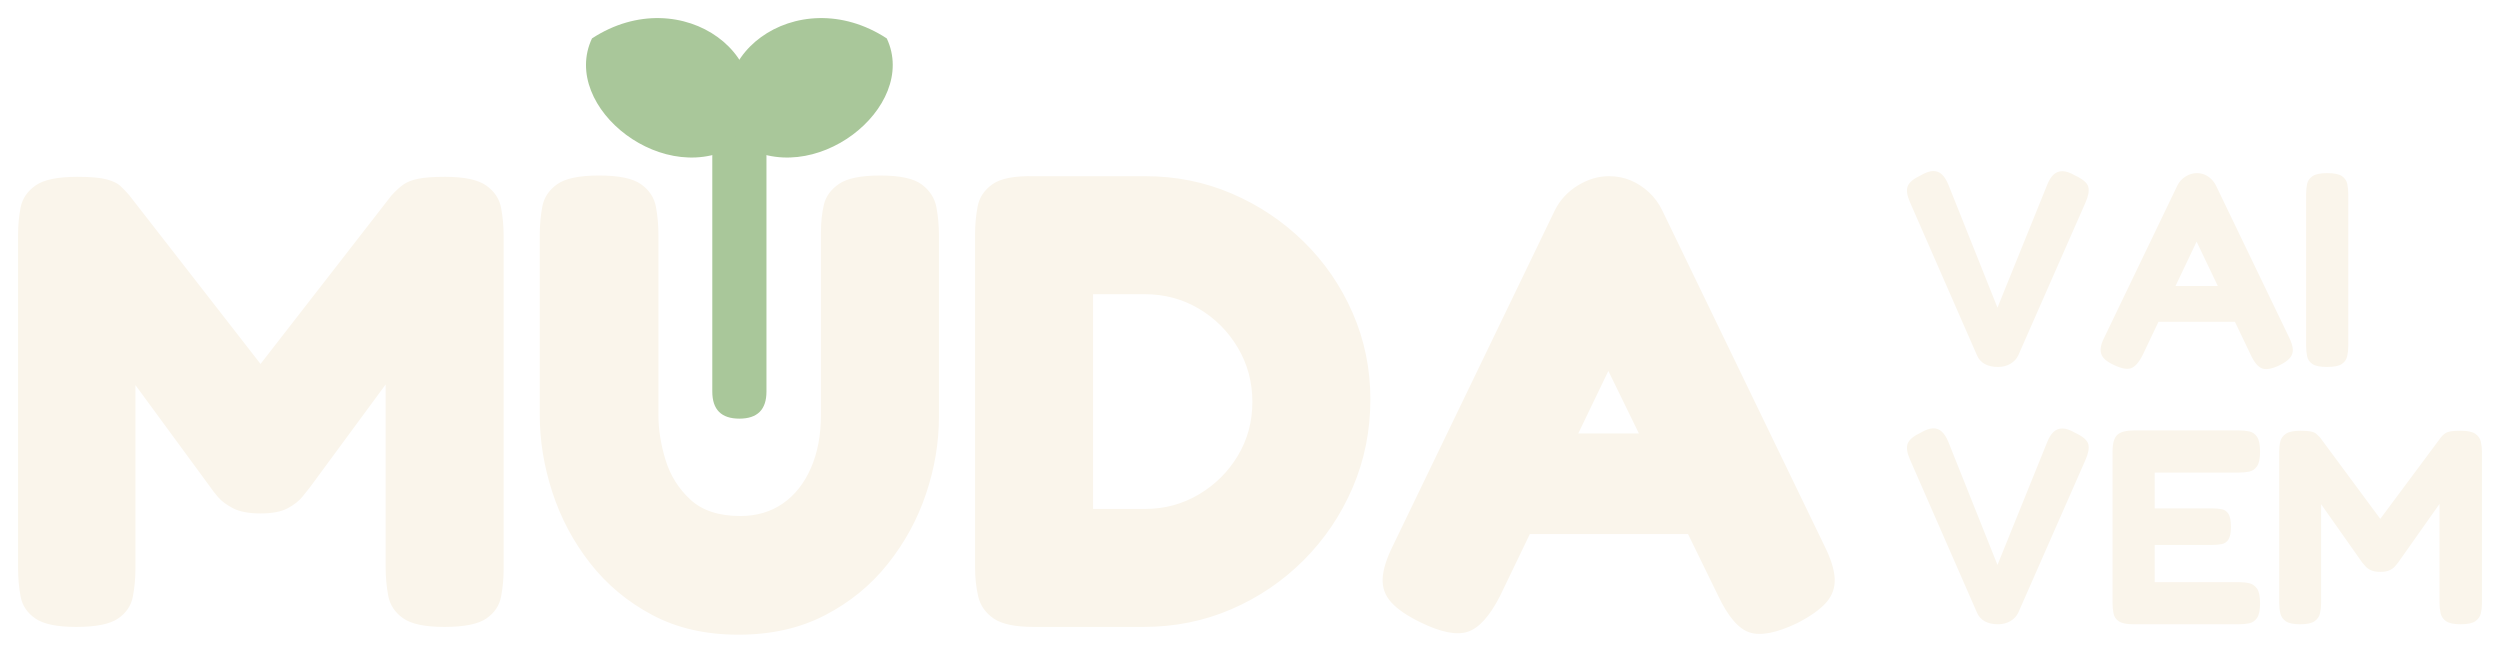
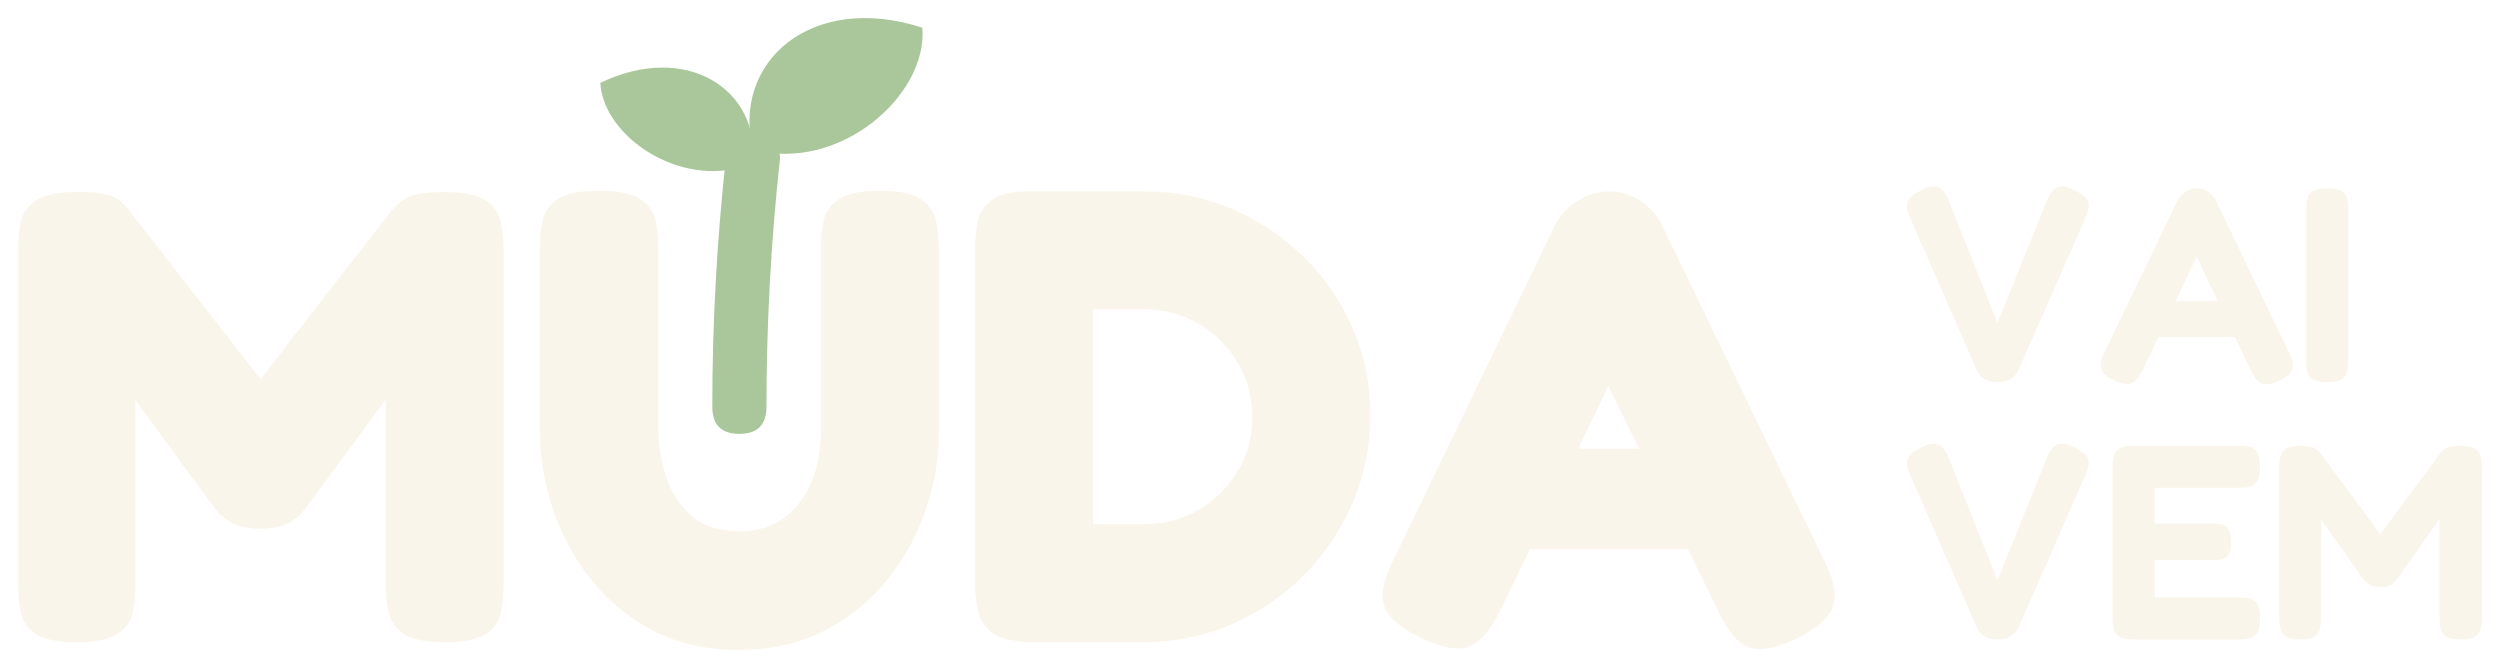
- <svg xmlns="http://www.w3.org/2000/svg" viewBox="0 0 553.81 144.59" role="img" aria-label="Muda Vai Vem">
-   <g transform="translate(4.00 37.74)">
+ <svg xmlns="http://www.w3.org/2000/svg" viewBox="0 0 553.81 147.97" role="img" aria-label="Muda Vai Vem">
+   <g transform="translate(4.00 41.11)">
    <path fill="#FAF5EB" d="M12.86 101.14L12.86 101.14Q6.57 101.14 3.86 99.29Q1.14 97.43 0.57 94.43Q0 91.43 0 88L0 88L0 14.29Q0 11.14 0.57 8.21Q1.14 5.29 3.86 3.36Q6.57 1.43 13.14 1.43L13.14 1.43Q17.57 1.43 19.64 2.00Q21.71 2.57 22.64 3.43Q23.57 4.29 24.57 5.43L24.57 5.43L54.14 43.43L53.29 43.43L82.71 5.57Q84.14 4.00 85.36 3.14Q86.57 2.29 88.64 1.86Q90.71 1.43 94.57 1.43L94.57 1.43Q101.00 1.43 103.71 3.36Q106.43 5.29 107.00 8.29Q107.57 11.29 107.57 14.57L107.57 14.57L107.57 88.29Q107.57 91.43 107.00 94.43Q106.43 97.43 103.71 99.29Q101.00 101.14 94.43 101.14L94.43 101.14Q88.00 101.14 85.29 99.21Q82.57 97.29 82.00 94.21Q81.43 91.14 81.43 88L81.43 88L81.43 47.43L64.71 70.14Q64.14 70.86 63.00 72.29Q61.86 73.71 59.71 74.86Q57.57 76 53.71 76L53.71 76Q49.86 76 47.64 74.86Q45.43 73.71 44.29 72.36Q43.14 71 42.57 70.14L42.57 70.14L26.00 47.57L26.00 88.29Q26.00 91.43 25.43 94.43Q24.86 97.43 22.14 99.29Q19.43 101.14 12.86 101.14ZM159.57 102.86L159.57 102.86Q148.71 102.86 140.50 98.50Q132.29 94.14 126.71 87Q121.14 79.86 118.36 71.29Q115.57 62.71 115.57 54.29L115.57 54.29L115.57 14.29Q115.57 11.00 116.14 8.00Q116.71 5.00 119.43 3.07Q122.14 1.14 128.71 1.14L128.71 1.14Q135.29 1.14 138 3.07Q140.71 5.00 141.29 8.00Q141.86 11.00 141.86 14.43L141.86 14.43L141.86 54.29Q141.86 59.00 143.43 64.14Q145 69.29 148.93 72.93Q152.86 76.57 160 76.57L160 76.57Q165.43 76.57 169.43 73.79Q173.43 71 175.64 65.93Q177.86 60.86 177.86 54.14L177.86 54.14L177.86 13.57Q177.86 10.43 178.50 7.64Q179.14 4.86 181.86 3.00Q184.57 1.14 191 1.14L191 1.14Q197.57 1.14 200.21 3.14Q202.86 5.14 203.43 8.14Q204 11.14 204 14.43L204 14.43L204 54.57Q204 63.14 201.14 71.64Q198.29 80.14 192.64 87.21Q187 94.29 178.71 98.57Q170.43 102.86 159.57 102.86ZM249.29 101.14L225 101.14Q218.86 101.14 216.14 99.29Q213.43 97.43 212.71 94.43Q212 91.43 212 88L212 88L212 14.14Q212 11.00 212.57 8.00Q213.14 5.00 215.86 3.07Q218.57 1.14 225.14 1.29L225.14 1.29L249.71 1.29Q259.86 1.29 268.86 5.14Q277.86 9.00 284.79 15.79Q291.71 22.57 295.64 31.57Q299.57 40.57 299.57 50.71L299.57 50.71Q299.57 61.14 295.64 70.29Q291.71 79.43 284.79 86.36Q277.86 93.29 268.79 97.21Q259.71 101.14 249.29 101.14L249.29 101.14ZM238.14 27.43L238.14 75L249.71 75Q256.14 75 261.57 71.79Q267 68.57 270.21 63.21Q273.43 57.86 273.43 51.29L273.43 51.29Q273.43 44.71 270.21 39.29Q267 33.86 261.57 30.64Q256.14 27.43 249.57 27.43L249.57 27.43L238.14 27.43ZM364.29 9.00L400.14 83.14Q402.29 87.43 402.43 90.43Q402.57 93.43 400.57 95.71Q398.57 98 394.14 100.29L394.14 100.29Q387.29 103.57 383.57 102.36Q379.86 101.14 376.57 94.14L376.57 94.14L352.29 44.43L328.29 94.29Q324.86 101 321.14 102.21Q317.43 103.43 310.71 100.14L310.71 100.14Q306.29 98 304.21 95.71Q302.14 93.43 302.29 90.43Q302.43 87.43 304.57 83.14L304.57 83.14L340.43 8.86Q342.14 5.43 345.50 3.36Q348.86 1.29 352.43 1.29L352.43 1.29Q355 1.29 357.21 2.21Q359.43 3.14 361.29 4.86Q363.14 6.57 364.29 9.00L364.29 9.00ZM375 80.57L329.71 80.57L340.57 58.29L364.14 58.29L375 80.57ZM438.61 43.55L438.61 43.55Q436.89 43.55 435.70 42.91Q434.50 42.26 433.95 40.97L433.95 40.97L419.08 7.00Q418.10 4.73 418.62 3.47Q419.14 2.21 421.48 1.11L421.48 1.11Q423.07 0.18 424.21 0.15Q425.35 0.12 426.17 0.89Q427.00 1.66 427.62 3.19L427.62 3.19L438.49 30.41L449.43 3.38Q450.04 1.78 450.87 0.98Q451.70 0.18 452.87 0.18Q454.03 0.18 455.63 1.11L455.63 1.11Q458.27 2.33 458.61 3.66Q458.95 4.98 457.96 7.19L457.96 7.19L443.10 40.97Q442.55 42.14 441.35 42.85Q440.15 43.55 438.61 43.55ZM486.90 3.38L503.11 37.04Q503.85 38.58 503.91 39.65Q503.97 40.73 503.27 41.56Q502.56 42.39 500.96 43.18L500.96 43.18Q498.51 44.35 497.16 43.89Q495.80 43.43 494.64 40.97L494.64 40.97L482.60 15.79L470.62 40.97Q469.39 43.37 468.07 43.83Q466.75 44.29 464.29 43.12L464.29 43.12Q462.69 42.39 461.99 41.56Q461.28 40.73 461.34 39.59Q461.40 38.45 462.20 36.92L462.20 36.92L478.36 3.32Q478.97 2.09 480.17 1.35Q481.37 0.61 482.66 0.61L482.66 0.61Q483.58 0.61 484.38 0.95Q485.18 1.29 485.82 1.90Q486.47 2.52 486.90 3.38L486.90 3.38ZM492.98 33.54L472.28 33.54L476.09 25.62L489.17 25.62L492.98 33.54ZM511.47 43.55L511.47 43.55Q509.26 43.55 508.27 42.91Q507.29 42.26 507.08 41.16Q506.86 40.05 506.86 38.88L506.86 38.88L506.86 5.28Q506.86 4.05 507.08 3.01Q507.29 1.97 508.27 1.29Q509.26 0.61 511.53 0.61L511.53 0.61Q513.86 0.61 514.82 1.29Q515.77 1.97 515.98 3.01Q516.20 4.05 516.20 5.34L516.20 5.34L516.20 38.95Q516.20 40.11 515.95 41.19Q515.71 42.26 514.75 42.91Q513.80 43.55 511.47 43.55ZM438.61 100.55L438.61 100.55Q436.89 100.55 435.70 99.91Q434.50 99.26 433.95 97.97L433.95 97.97L419.08 64.00Q418.10 61.73 418.62 60.47Q419.14 59.21 421.48 58.11L421.48 58.11Q423.07 57.18 424.21 57.15Q425.35 57.12 426.17 57.89Q427.00 58.66 427.62 60.19L427.62 60.19L438.49 87.41L449.43 60.38Q450.04 58.78 450.87 57.98Q451.70 57.18 452.87 57.18Q454.03 57.18 455.63 58.11L455.63 58.11Q458.27 59.33 458.61 60.66Q458.95 61.98 457.96 64.19L457.96 64.19L443.10 97.97Q442.55 99.14 441.35 99.85Q440.15 100.55 438.61 100.55ZM491.93 100.55L468.59 100.55Q466.38 100.55 465.40 99.91Q464.41 99.26 464.20 98.16Q463.98 97.05 463.98 95.88L463.98 95.88L463.98 62.28Q463.98 59.58 465.03 58.60Q466.07 57.61 468.78 57.61L468.78 57.61L492.00 57.61Q493.22 57.61 494.27 57.83Q495.31 58.04 495.99 59.03Q496.66 60.01 496.66 62.34L496.66 62.34Q496.66 64.56 495.99 65.54Q495.31 66.52 494.24 66.74Q493.16 66.95 491.93 66.95L491.93 66.95L473.32 66.95L473.32 74.88L485.98 74.88Q487.20 74.88 488.16 75.06Q489.11 75.24 489.66 76.10Q490.21 76.96 490.21 78.99L490.21 78.99Q490.21 80.90 489.66 81.76Q489.11 82.62 488.13 82.80Q487.14 82.98 485.85 82.98L485.85 82.98L473.32 82.98L473.32 91.22L492.00 91.22Q493.22 91.22 494.27 91.46Q495.31 91.71 495.99 92.66Q496.66 93.61 496.66 95.95L496.66 95.95Q496.66 98.16 495.99 99.14Q495.31 100.12 494.24 100.34Q493.16 100.55 491.93 100.55L491.93 100.55ZM505.51 100.55L505.51 100.55Q503.30 100.55 502.35 99.88Q501.39 99.20 501.15 98.13Q500.90 97.05 500.90 95.82L500.90 95.82L500.90 62.22Q500.90 61.05 501.15 60.04Q501.39 59.03 502.38 58.35Q503.36 57.68 505.63 57.68L505.63 57.68Q507.17 57.68 507.97 57.86Q508.77 58.04 509.13 58.38Q509.50 58.72 509.93 59.15L509.93 59.15L523.75 77.82L522.83 77.82L536.72 59.15Q537.21 58.54 537.70 58.23Q538.19 57.92 538.96 57.80Q539.73 57.68 541.14 57.68L541.14 57.68Q543.35 57.68 544.33 58.35Q545.32 59.03 545.56 60.10Q545.81 61.18 545.81 62.34L545.81 62.34L545.81 95.95Q545.81 97.11 545.56 98.16Q545.32 99.20 544.33 99.88Q543.35 100.55 541.08 100.55L541.08 100.55Q538.87 100.55 537.88 99.88Q536.90 99.20 536.65 98.10Q536.41 96.99 536.41 95.82L536.41 95.82L536.41 73.89L527.26 86.85Q527.01 87.16 526.58 87.68Q526.15 88.21 525.38 88.57Q524.61 88.94 523.32 88.94L523.32 88.94Q521.97 88.94 521.20 88.57Q520.44 88.21 520.01 87.71Q519.58 87.22 519.27 86.85L519.27 86.85L510.18 73.95L510.18 95.95Q510.18 97.11 509.93 98.16Q509.69 99.20 508.73 99.88Q507.78 100.55 505.51 100.55Z" />
-     <path fill="#A9C79A" d="M153.79-4Q153.79-10 159.79-10Q165.79-10 165.79-4L165.79 49Q165.79 55 159.79 55Q153.79 55 153.79 49Z" />
-     <path fill="#A9C79A" d="M159.79-6C170.55-24.74 147.06-42.25 127.14-29.23C119.93-13.93 143.67 4.69 159.79-6Z" />
-     <path fill="#A9C79A" d="M159.79-6C149.02-24.74 172.51-42.25 192.44-29.23C199.64-13.93 175.90 4.69 159.79-6Z" />
+     <path fill="#A9C79A" d="M153.79 49Q153.79 21.50 156.79-6Q156.79-12 162.79-12Q168.79-12 168.79-6Q165.79 21.50 165.79 49Q165.79 55 159.79 55Q153.79 55 153.79 49Z" />
+     <path fill="#A9C79A" d="M162.79-5C164.37-21.10 148.27-31.98 128.98-22.76C129.70-10.36 147.92 1.37 162.79-5Z" />
+     <path fill="#A9C79A" d="M162.79-8C158.08-27.19 175.52-42.98 200.32-34.98C201.58-19.92 181.75-2.75 162.79-8Z" />
  </g>
</svg>
